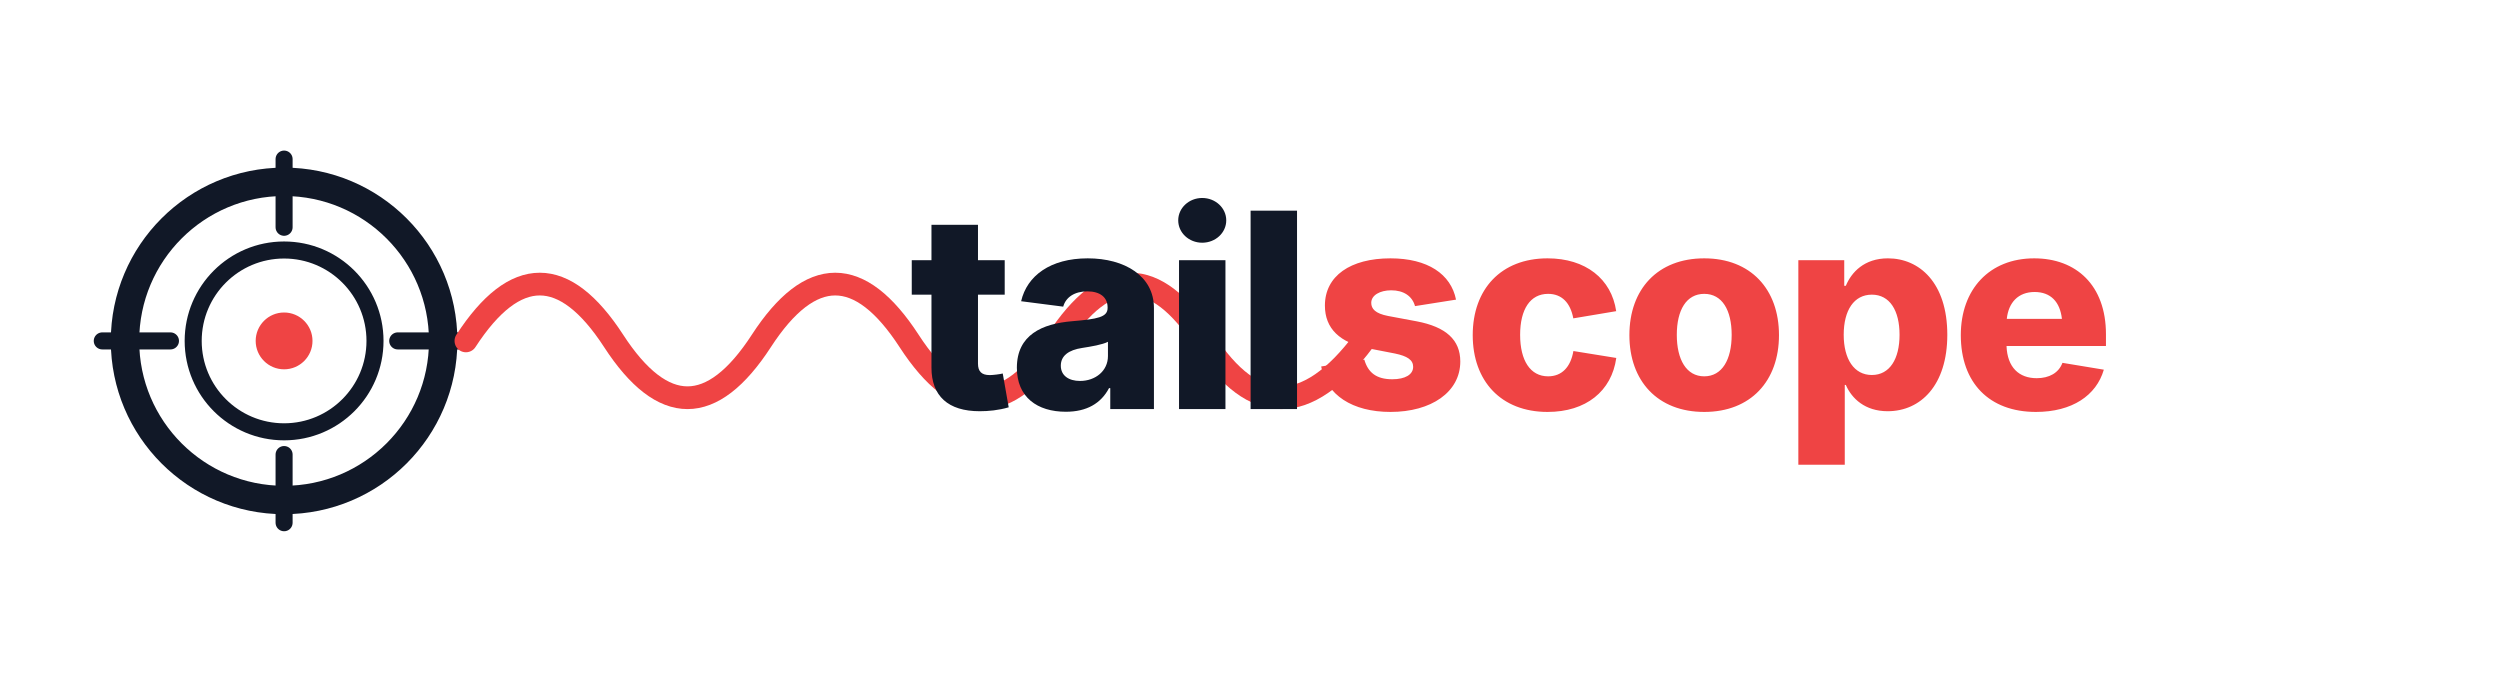
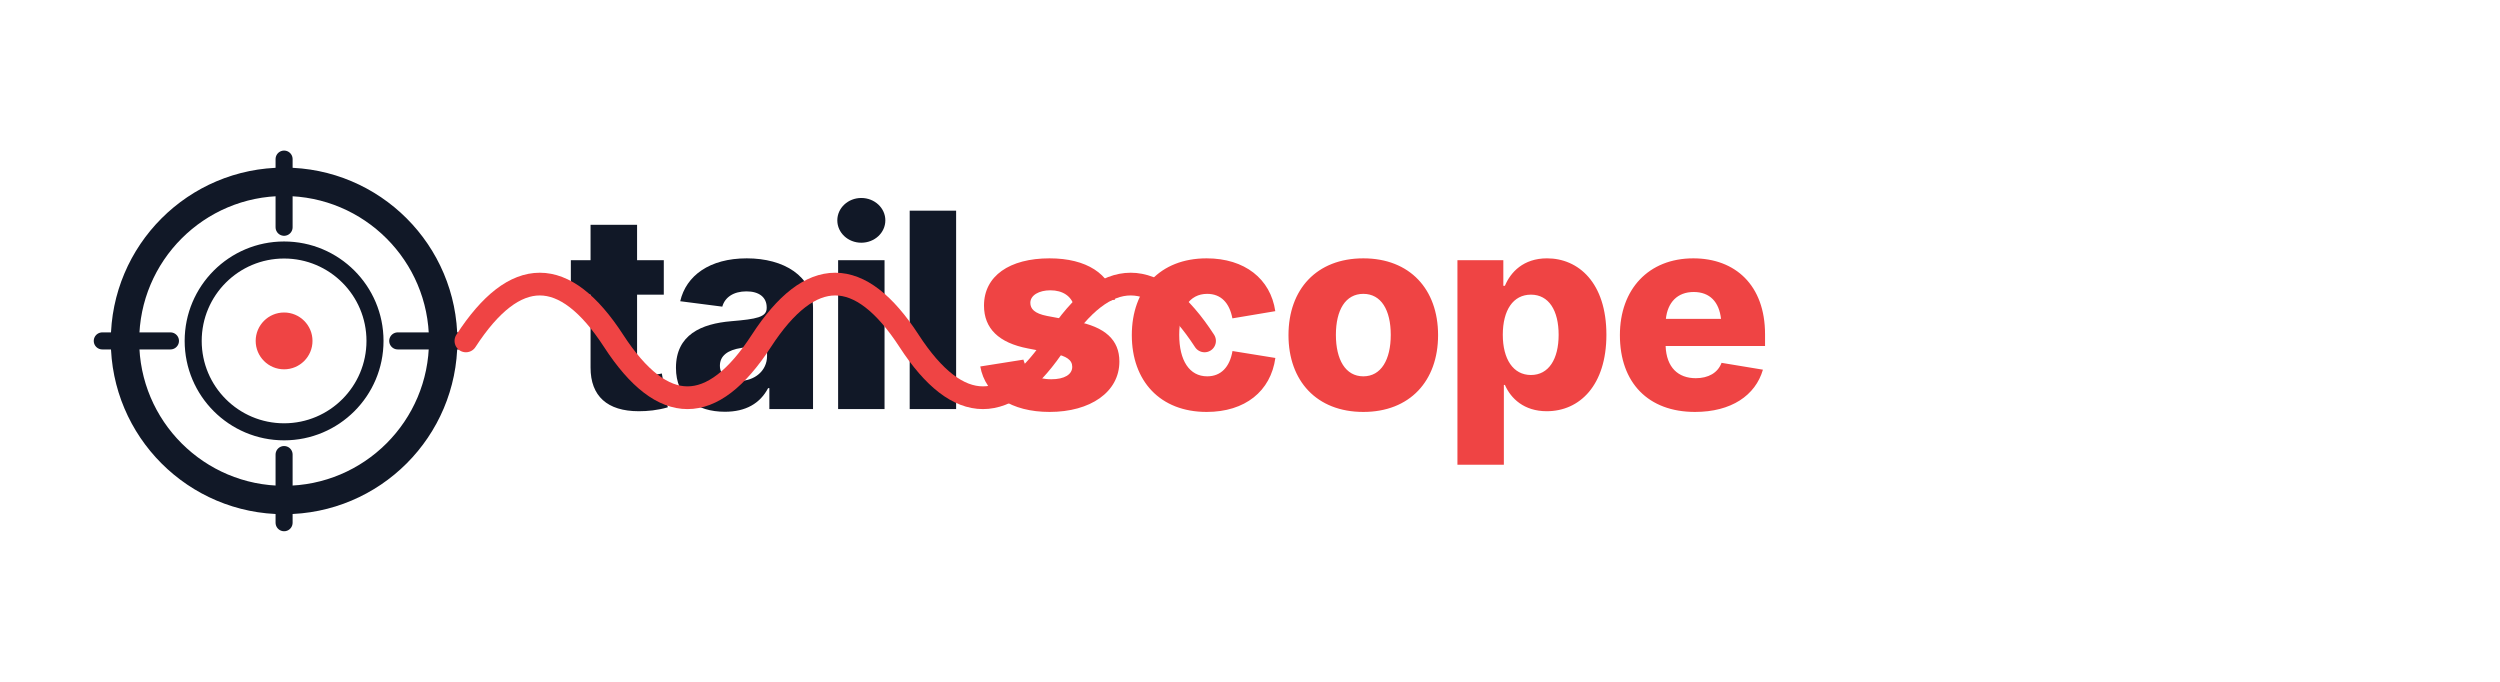
<svg xmlns="http://www.w3.org/2000/svg" viewBox="0 0 440 120" fill="none">
  <circle cx="50" cy="60" r="28" stroke="#111827" stroke-width="5" fill="none" />
  <circle cx="50" cy="60" r="16" stroke="#111827" stroke-width="3" fill="none" />
  <circle cx="50" cy="60" r="5" fill="#EF4444" />
  <line x1="50" y1="28" x2="50" y2="40" stroke="#111827" stroke-width="3" stroke-linecap="round" />
  <line x1="50" y1="80" x2="50" y2="92" stroke="#111827" stroke-width="3" stroke-linecap="round" />
  <line x1="18" y1="60" x2="30" y2="60" stroke="#111827" stroke-width="3" stroke-linecap="round" />
  <line x1="70" y1="60" x2="82" y2="60" stroke="#111827" stroke-width="3" stroke-linecap="round" />
-   <path d="M82 60 Q95 40 108 60 Q121 80 134 60 Q147 40 160 60 Q173 80 186 60 Q199 40 212 60 Q225 80 240 60" stroke="#EF4444" stroke-width="4" fill="none" stroke-linecap="round" />
-   <text x="160" y="72" font-family="system-ui, -apple-system, sans-serif" font-size="48" font-weight="800" fill="#111827" letter-spacing="-1">tail<tspan fill="#EF4444">scope</tspan>
+   <text x="100" y="72" font-family="system-ui, -apple-system, sans-serif" font-size="48" font-weight="800" fill="#111827" letter-spacing="-1">tail<tspan fill="#EF4444">scope</tspan>
  </text>
+   <path d="M82 60 Q95 40 108 60 Q121 80 134 60 Q147 40 160 60 Q173 80 186 60 Q199 40 212 60" stroke="#EF4444" stroke-width="4" fill="none" stroke-linecap="round" />
</svg>
